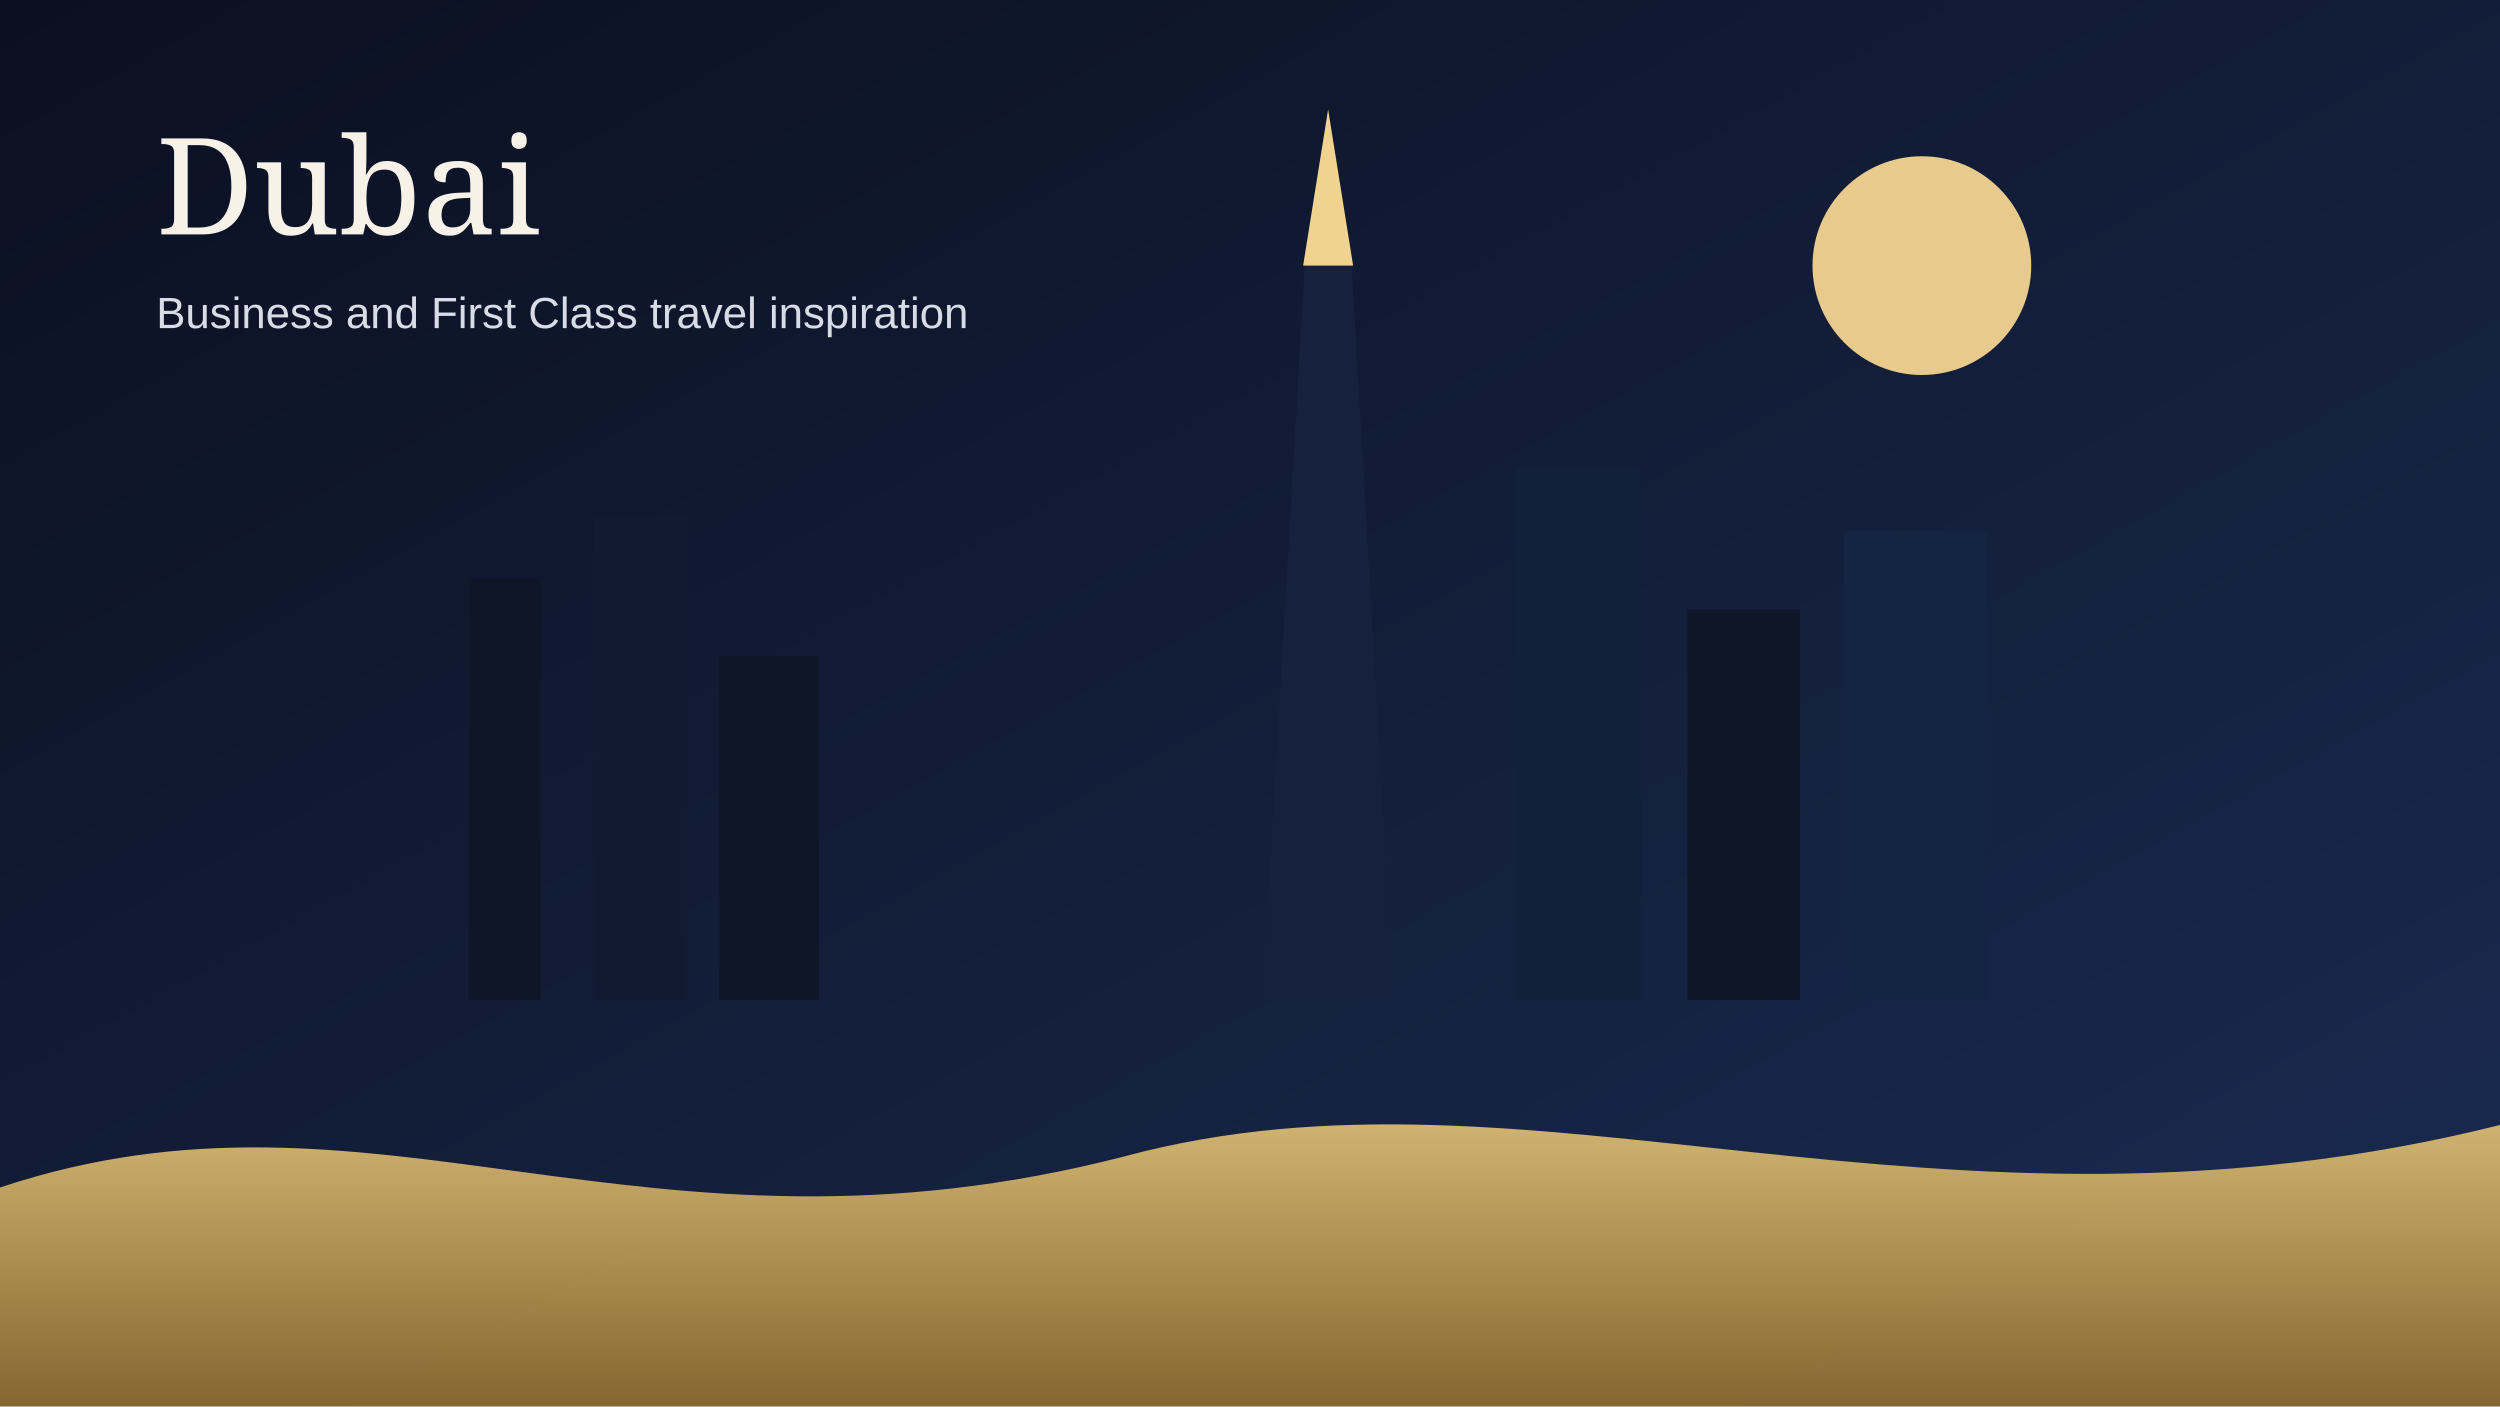
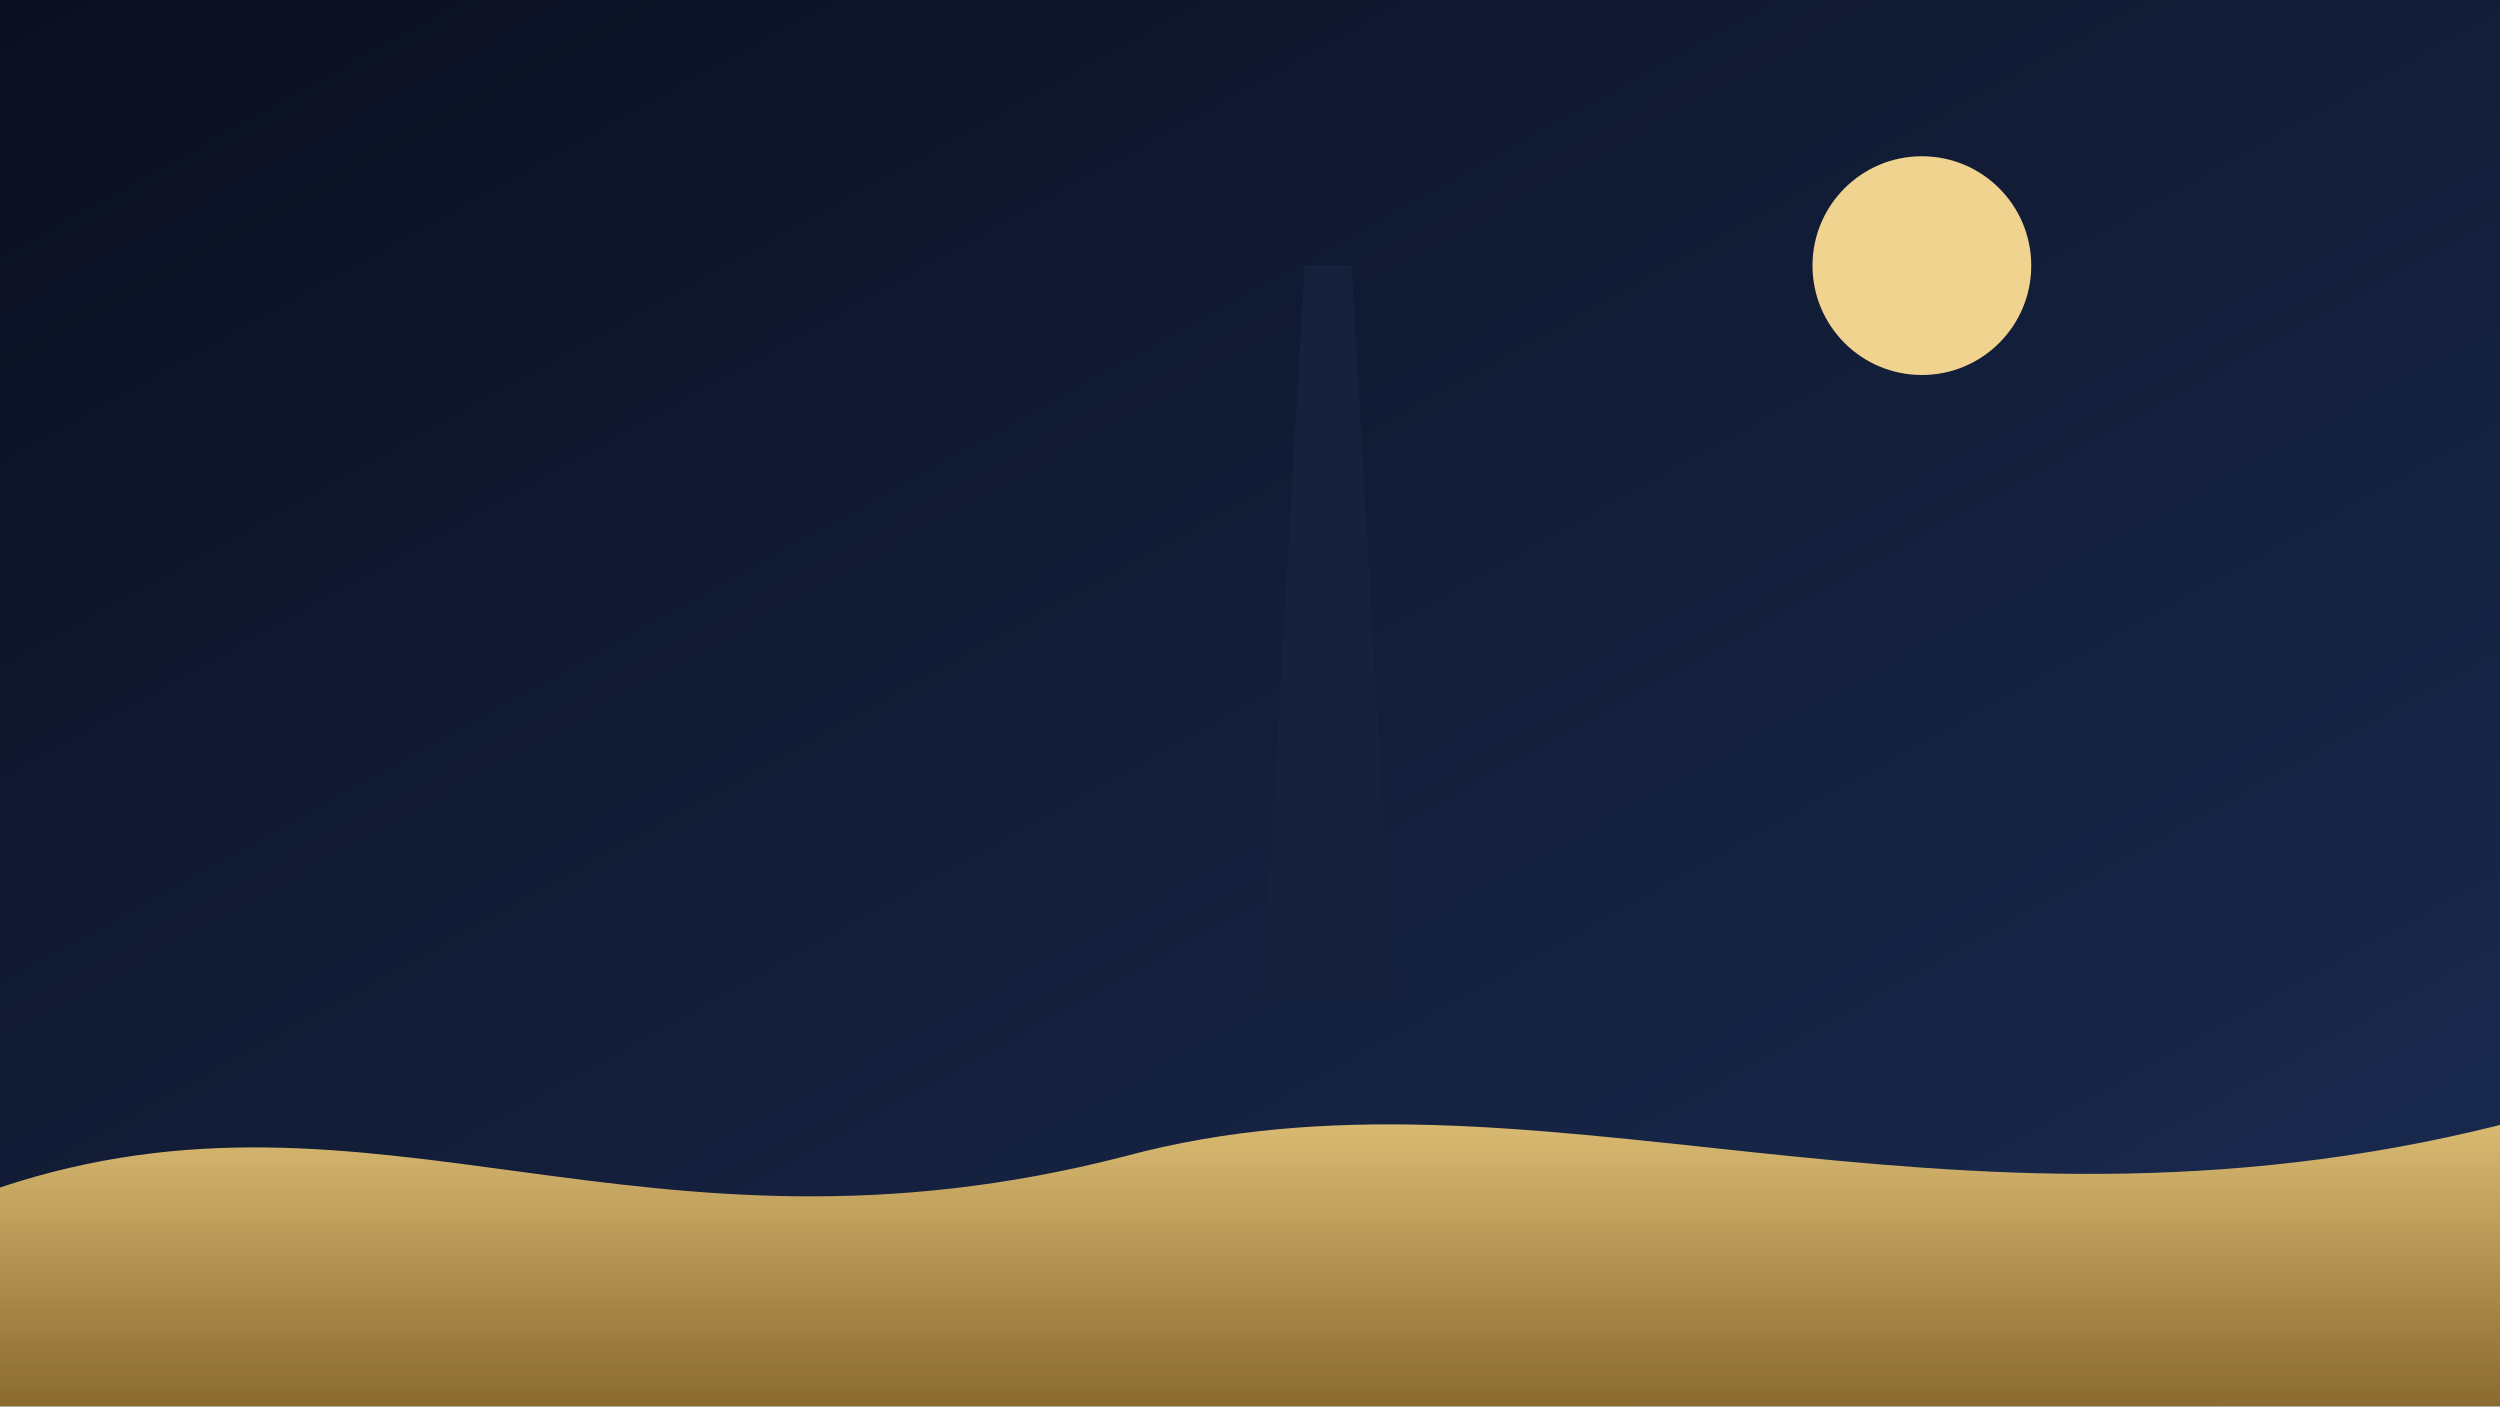
<svg xmlns="http://www.w3.org/2000/svg" viewBox="0 0 1600 900">
  <defs>
    <linearGradient id="g" x1="0" x2="1" y1="0" y2="1">
      <stop offset="0%" stop-color="#0b1020" />
      <stop offset="100%" stop-color="#1a2b52" />
    </linearGradient>
    <linearGradient id="sand" x1="0" x2="0" y1="0" y2="1">
      <stop offset="0%" stop-color="#d9ba72" />
      <stop offset="100%" stop-color="#8a6a2f" />
    </linearGradient>
  </defs>
  <rect width="1600" height="900" fill="url(#g)" />
-   <circle cx="1230" cy="170" r="70" fill="#f1d390" opacity="0.95" />
-   <path d="M0 760 C240 680, 410 820, 720 740 C980 670, 1240 810, 1600 720 L1600 900 L0 900 Z" fill="url(#sand)" opacity="0.95" />
-   <rect x="300" y="370" width="46" height="270" fill="#0f1627" />
-   <rect x="380" y="330" width="60" height="310" fill="#101b31" />
-   <rect x="460" y="420" width="64" height="220" fill="#0f1627" />
+   <circle cx="1230" cy="170" r="70" fill="#f1d390" />
+   <path d="M0 760 C240 680, 410 820, 720 740 C980 670, 1240 810, 1600 720 L1600 900 L0 900 Z" fill="url(#sand)" />
  <path d="M835 170 L865 170 L892 640 L808 640 Z" fill="#15213d" />
-   <path d="M850 70 L866 170 L834 170 Z" fill="#f1d390" />
-   <rect x="970" y="300" width="80" height="340" fill="#12203a" />
-   <rect x="1080" y="390" width="72" height="250" fill="#0f1627" />
-   <rect x="1180" y="340" width="92" height="300" fill="#142443" />
-   <text x="100" y="150" font-family="Georgia,serif" font-size="86" fill="#f7f2e8">Dubai</text>
-   <text x="100" y="210" font-family="Arial,sans-serif" font-size="28" fill="#d7dce5">Business and First Class travel inspiration</text>
</svg>
